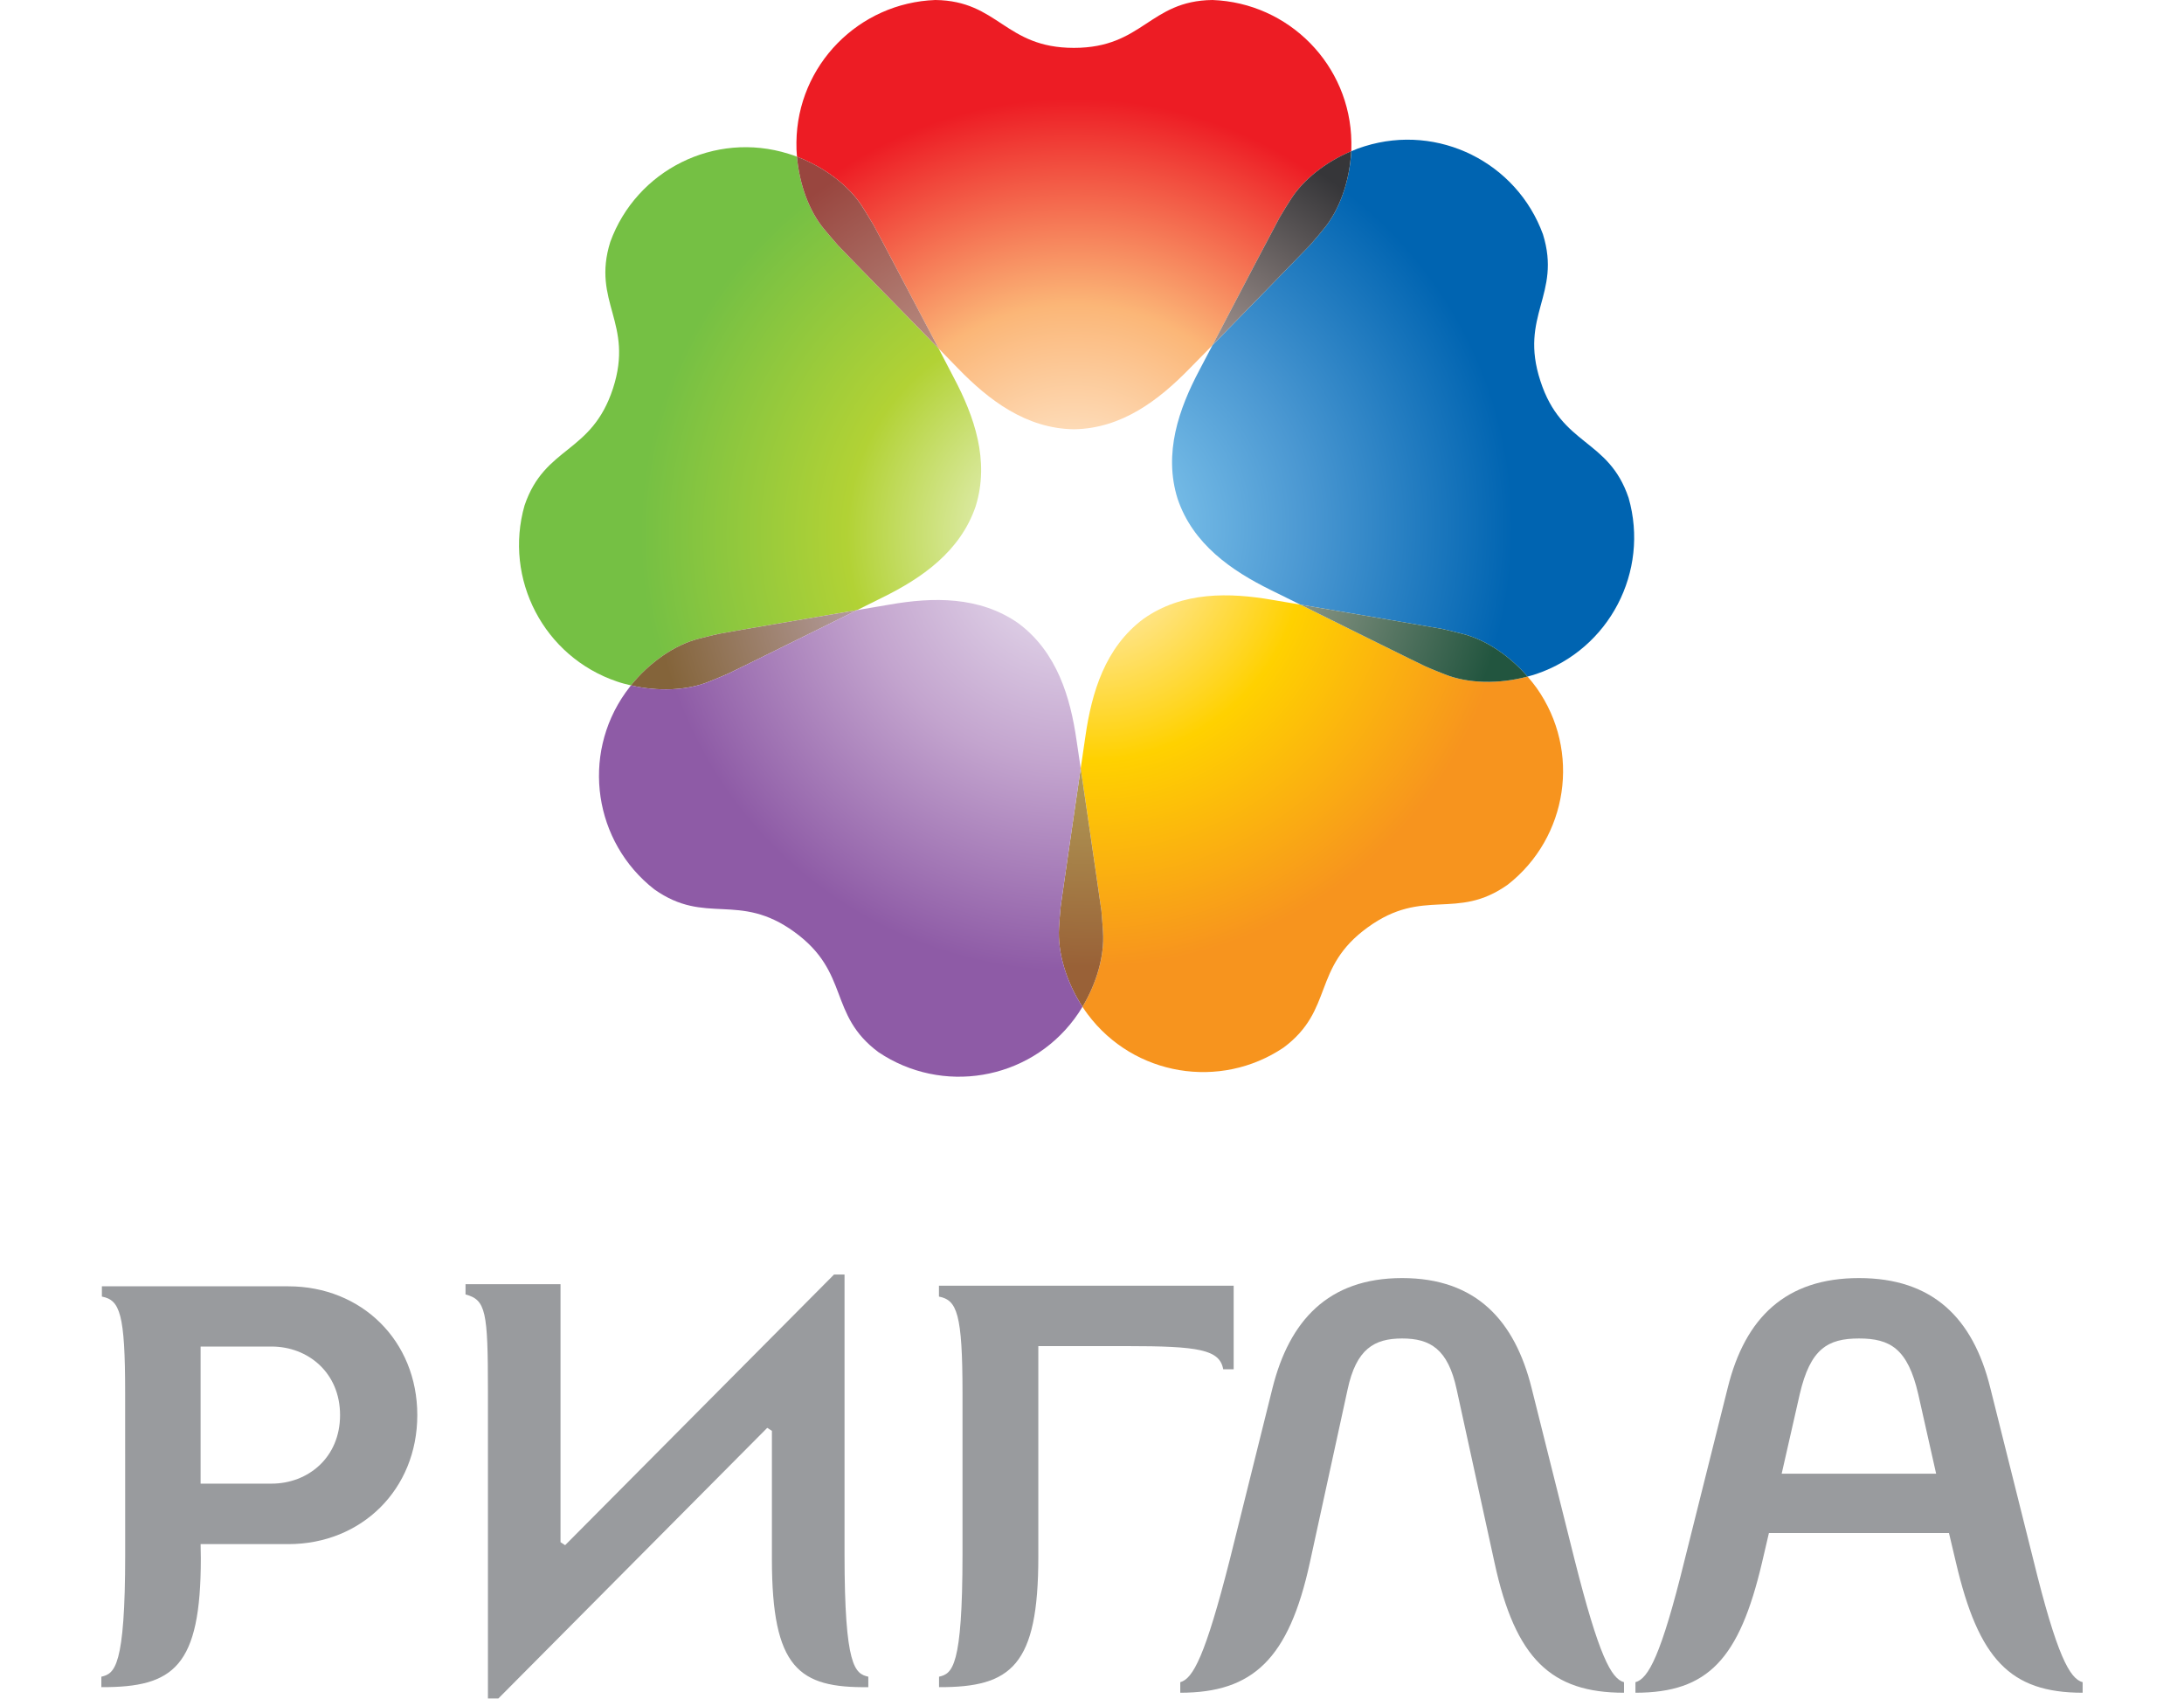
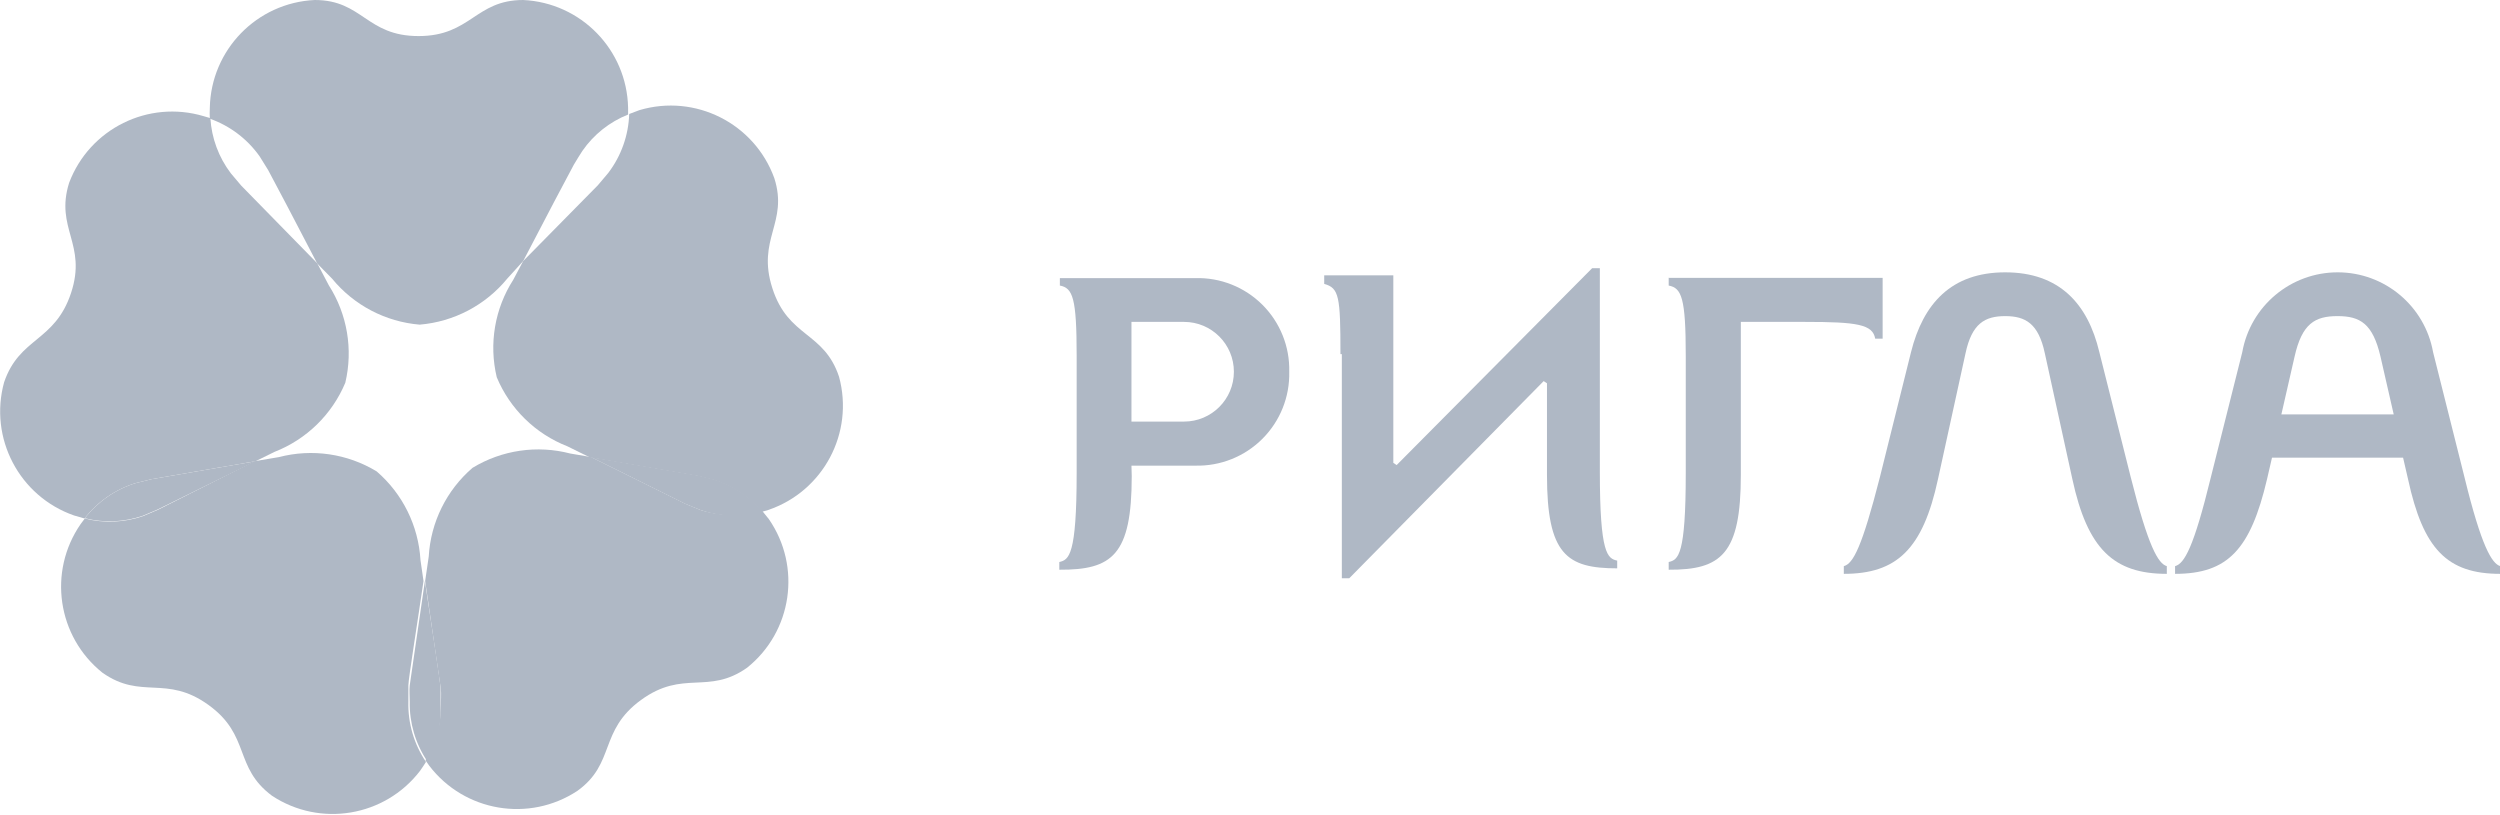
- <svg xmlns="http://www.w3.org/2000/svg" version="1.1" id="Layer_1" x="0px" y="0px" width="510.24px" height="396.85px" viewBox="0 0 510.24 396.85" enable-background="new 0 0 510.24 396.85" xml:space="preserve">
-   <g>
-     <g>
-       <path fill="#999B9E" d="M349.159,365.105l-8.836-40.434c-2.028-9.52-6.229-11.939-12.747-11.939    c-6.498,0-10.72,2.42-12.746,11.939l-8.816,40.434c-4.903,22.516-13.306,30.398-30.273,30.398v-2.463    c2.979-0.807,5.835-6.105,11.567-28.617l9.995-40.166c3.931-15.602,12.934-25.639,30.273-25.639    c17.383,0,26.321,10.037,30.232,25.639l10.057,40.166c5.689,22.512,8.567,27.811,11.547,28.617v2.463    C362.444,395.504,354.022,387.621,349.159,365.105z" />
-       <path fill="#999B9E" d="M63.431,314.615H46.866v32.033h16.565c8.546,0,16.016-6.105,16.016-16.018    C79.447,320.74,71.977,314.615,63.431,314.615z M46.918,364.092c0,25.348-6.321,30.17-23.238,30.107v-2.441    c3.083-0.723,5.566-2.152,5.566-28.617l-0.01-37.662c0-18.582-1.221-21.727-5.432-22.535v-2.4h43.559    c17.102,0,30.129,12.707,30.129,30.088c0,17.361-13.027,30.148-30.129,30.148H46.866L46.918,364.092z" />
-       <path fill="#999B9E" d="M456.969,365.105l-1.635-6.91h-42.069l-1.613,6.91c-5.298,22.516-12.602,30.398-29.57,30.398v-2.463    c2.979-0.807,5.98-6.105,11.506-28.617l10.056-40.166c4.057-16.432,13.597-25.639,30.669-25.639    c17.091,0,26.61,9.207,30.666,25.639l10.056,40.166c5.526,22.512,8.526,27.811,11.527,28.617v2.463    C469.592,395.504,462.245,387.621,456.969,365.105z M448.154,325.748c-2.442-10.596-6.519-13.016-13.843-13.016    c-7.327,0-11.382,2.42-13.844,13.016l-4.222,18.582h36.088L448.154,325.748z" />
-       <path fill="#999B9E" d="M113.994,324.982c0-18.582-0.476-21.273-5.235-22.535v-2.4h22.193v60.277l1.077,0.703l62.823-63.236h2.453    v65.35c0,26.465,2.473,27.895,5.556,28.617v2.441c-16.234,0.207-22.524-4.408-22.524-29.963c0-6.891,0-29.922,0-29.922    l-1.087-0.703l-62.823,63.238h-2.432V324.982z" />
-       <path fill="#999B9E" d="M219.363,300.398h68.854v19.535h-2.441c-0.828-4.615-5.71-5.422-22.535-5.422H242.58v49.227    c0,25.391-6.259,30.523-23.196,30.461v-2.441c3.083-0.723,5.483-2.152,5.483-28.617v-37.662c0-18.582-1.303-21.727-5.503-22.535    V300.398z" />
+ <svg xmlns="http://www.w3.org/2000/svg" viewBox="0 0 90.79 29.57">
+   <defs>
+     <style>.cls-1{fill:#afb8c5;}</style>
+   </defs>
+   <g id="Layer_2" data-name="Layer 2">
+     <g id="Layer_1-2" data-name="Layer 1">
+       <path class="cls-1" d="M75.26,17.4l-1-4.57c-.23-1.08-.7-1.35-1.44-1.35s-1.21.27-1.44,1.35l-1,4.57c-.55,2.55-1.5,3.44-3.42,3.44v-.28c.34-.09.66-.69,1.31-3.23l1.13-4.54c.44-1.76,1.46-2.9,3.42-2.9s3,1.13,3.42,2.9l1.14,4.54c.64,2.54,1,3.14,1.31,3.23v.28C76.76,20.84,75.81,19.94,75.26,17.4Z" />
+       <path class="cls-1" d="M43,11.69H41.09v3.62H43a1.81,1.81,0,0,0,0-3.62ZM41.1,17.29c0,2.87-.71,3.41-2.63,3.4v-.28c.35-.08.63-.24.63-3.23V12.92c0-2.1-.14-2.46-.61-2.55V10.1h4.92a3.32,3.32,0,0,1,3.41,3.4,3.33,3.33,0,0,1-3.41,3.41H41.09Z" />
+       <path class="cls-1" d="M87.45,17.4l-.18-.78H82.51l-.18.78c-.6,2.55-1.42,3.44-3.34,3.44v-.28c.34-.09.68-.69,1.3-3.23l1.14-4.54a3.52,3.52,0,0,1,6.93,0l1.14,4.54c.62,2.54,1,3.14,1.3,3.23v.28C88.87,20.84,88,19.94,87.45,17.4Zm-1-4.45c-.28-1.2-.74-1.47-1.56-1.47s-1.29.27-1.56,1.47l-.48,2.1h4.08Z" />
+       <path class="cls-1" d="M48.68,12.86c0-2.1-.05-2.4-.59-2.55V10H50.6v6.81l.12.08,7.1-7.15h.28v7.39c0,3,.28,3.15.63,3.23v.28c-1.83,0-2.55-.5-2.55-3.39V13.92l-.12-.08L49,21h-.27V12.86Z" />
+       <path class="cls-1" d="M60.59,10.09h7.78v2.21H68.1c-.09-.52-.65-.61-2.55-.61H63.22v5.56c0,2.87-.71,3.45-2.62,3.44v-.28c.35-.08.62-.24.62-3.23V12.92c0-2.1-.15-2.46-.62-2.55v-.29Z" />
+       <path class="cls-1" d="M9.43,5.68l.31.5c.07.12,1.17,2.21,1.78,3.39l.54.55a4.61,4.61,0,0,0,3.18,1.67,4.61,4.61,0,0,0,3.18-1.67L19,9.48c.6-1.16,1.77-3.38,1.84-3.5s.25-.41.31-.5a3.66,3.66,0,0,1,1.66-1.32c0-.08,0-.17,0-.25A4,4,0,0,0,19,0c-1.74,0-1.9,1.31-3.8,1.31S13.17,0,11.43,0A4,4,0,0,0,7.62,3.91a3.61,3.61,0,0,0,0,.4A3.75,3.75,0,0,1,9.43,5.68Z" />
+       <path class="cls-1" d="M4.94,17.54l.57-.14,3.77-.65.69-.34a4.6,4.6,0,0,0,2.57-2.51,4.6,4.6,0,0,0-.6-3.54l-.42-.8L8.76,6.74l-.38-.45a3.68,3.68,0,0,1-.74-2L7.4,4.22A4,4,0,0,0,2.51,6.64c-.52,1.66.66,2.22.07,4S.71,12.24.15,13.88a4,4,0,0,0,2.54,4.84l.38.11A3.74,3.74,0,0,1,4.94,17.54Z" />
+       <path class="cls-1" d="M25.44,18.52l-.54-.22-3.43-1.7-.76-.13a4.6,4.6,0,0,0-3.55.52,4.6,4.6,0,0,0-1.59,3.22l-.13.89c.19,1.29.55,3.77.57,3.92s0,.48,0,.59a3.69,3.69,0,0,1-.56,2l.14.2a4,4,0,0,0,5.38.91c1.39-1,.77-2.18,2.31-3.3s2.43-.17,3.85-1.17a4,4,0,0,0,.79-5.4l-.25-.31A3.74,3.74,0,0,1,25.44,18.52Z" />
+       <path class="cls-1" d="M30.47,13.68c-.55-1.65-1.84-1.41-2.42-3.21s.59-2.37.07-4A4,4,0,0,0,23.22,4l-.37.14a3.73,3.73,0,0,1-.76,2.14l-.38.45L19,9.48l-.36.68a4.58,4.58,0,0,0-.6,3.54,4.59,4.59,0,0,0,2.57,2.51l.81.4,3.9.67.57.14a3.67,3.67,0,0,1,1.77,1.17l.24-.07A4,4,0,0,0,30.47,13.68Z" />
+       <path class="cls-1" d="M5.19,18.73l.54-.23,3.55-1.75-3.77.65-.57.14a3.74,3.74,0,0,0-1.86,1.28A3.69,3.69,0,0,0,5.19,18.73Z" />
+       <path class="cls-1" d="M16,25.61c0-.11,0-.36,0-.59s-.38-2.63-.57-3.92c-.19,1.32-.53,3.65-.55,3.79s0,.48,0,.59a3.75,3.75,0,0,0,.64,2.17A3.7,3.7,0,0,0,16,25.61Z" />
+       <path class="cls-1" d="M25.93,17.41l-.57-.14-3.9-.67,3.43,1.7.54.22a3.74,3.74,0,0,0,2.26.06A3.67,3.67,0,0,0,25.93,17.41Z" />
+       <path class="cls-1" d="M14.83,25.48c0-.11,0-.36,0-.59s.36-2.47.55-3.79c-.07-.46-.11-.76-.11-.76a4.61,4.61,0,0,0-1.59-3.22,4.6,4.6,0,0,0-3.55-.52l-.89.15L5.74,18.51l-.54.23a3.69,3.69,0,0,1-2.12.09l-.15.2a4,4,0,0,0,.79,5.4c1.42,1,2.31.06,3.85,1.17s.91,2.26,2.31,3.3A4,4,0,0,0,15.25,28c.08-.11.15-.22.22-.33A3.74,3.74,0,0,1,14.83,25.48Z" />
    </g>
-     <path fill="none" d="M250.888,100.298c-11.184-0.155-19.906-6.839-27.035-14.185c0,0-1.842-1.883-4.573-4.697   c2.07,4.004,3.539,6.798,3.539,6.798c4.79,9.032,8.443,19.42,5.122,30.087c-3.591,10.584-12.644,16.823-21.82,21.324   c0,0-2.381,1.179-5.888,2.927c4.46-0.775,7.543-1.283,7.543-1.283c10.088-1.769,21.076-2.038,30.212,4.408   c8.95,6.704,12.085,17.216,13.533,27.366c0,0,0.403,2.607,0.962,6.488c0.641-4.46,1.106-7.564,1.106-7.564   c1.459-10.14,4.583-20.692,13.544-27.366c9.125-6.456,20.134-6.177,30.191-4.429c0,0,2.606,0.435,6.476,1.097   c-4.034-1.996-6.849-3.383-6.849-3.383c-9.209-4.522-18.272-10.76-21.832-21.345c-3.352-10.677,0.311-21.054,5.111-30.098   c0,0,1.221-2.328,3.042-5.794c-3.146,3.217-5.359,5.463-5.359,5.463C270.754,93.459,262.072,100.143,250.888,100.298z" />
-     <radialGradient id="SVGID_1_" cx="250.894" cy="121.622" r="98.61" gradientUnits="userSpaceOnUse">
-       <stop offset="0" style="stop-color:#FFF5E4" />
-       <stop offset="0.511" style="stop-color:#FBB677" />
-       <stop offset="1" style="stop-color:#ED1C24" />
-     </radialGradient>
-     <path fill="url(#SVGID_1_)" d="M201.505,48.338c0.476,0.797,1.604,2.566,2.596,4.273c0.59,1.003,9.912,18.768,15.179,28.804   c2.731,2.814,4.573,4.697,4.573,4.697c7.129,7.346,15.851,14.03,27.035,14.185c11.184-0.155,19.866-6.839,27.025-14.185   c0,0,2.214-2.246,5.359-5.463c5.111-9.829,15.086-28.753,15.665-29.808c0.993-1.697,2.109-3.477,2.627-4.263   c2.897-4.604,8.133-8.722,14.135-11.247c0-0.704,0.04-1.407,0.021-2.1C315.49,15.178,301.11,0.651,283.253,0   c-14.776,0.186-16.204,11.185-32.365,11.185c-16.161,0-17.579-10.999-32.364-11.185c-17.848,0.651-32.25,15.178-32.457,33.233   c-0.021,1.117,0.021,2.255,0.124,3.373C192.637,39.068,198.4,43.434,201.505,48.338z" />
-     <radialGradient id="SVGID_2_" cx="-12.907" cy="-71.535" r="98.609" gradientTransform="matrix(0.309 -0.9511 0.9511 0.309 320.2451 134.7119)" gradientUnits="userSpaceOnUse">
-       <stop offset="0" style="stop-color:#F6F9E8" />
-       <stop offset="0.511" style="stop-color:#B2D235" />
-       <stop offset="1" style="stop-color:#75C044" />
-     </radialGradient>
-     <path fill="url(#SVGID_2_)" d="M163.264,149.226c0.91-0.217,2.949-0.765,4.883-1.169c1.148-0.248,20.91-3.61,32.084-5.505   c3.507-1.748,5.888-2.927,5.888-2.927c9.176-4.501,18.229-10.74,21.82-21.324c3.321-10.667-0.332-21.056-5.122-30.087   c0,0-1.469-2.794-3.539-6.798c-7.771-7.915-22.69-23.197-23.507-24.097c-1.303-1.469-2.639-3.093-3.26-3.817   c-3.476-4.169-5.763-10.451-6.321-16.896c-0.662-0.238-1.314-0.486-1.997-0.683c-17.227-5.369-35.499,3.818-41.614,20.6   c-4.408,14.112,5.619,18.873,0.631,34.237c-5.008,15.364-15.902,13.326-20.662,27.335c-4.893,17.165,4.49,35.344,21.593,41.138   c1.056,0.372,2.163,0.651,3.259,0.899C151.717,154.783,157.646,150.654,163.264,149.226z" />
-     <radialGradient id="SVGID_3_" cx="416.263" cy="-379.856" r="98.617" gradientTransform="matrix(-0.809 0.5878 -0.5878 -0.809 368.0742 -424.6304)" gradientUnits="userSpaceOnUse">
-       <stop offset="0" style="stop-color:#FFF1E2" />
-       <stop offset="0.511" style="stop-color:#FFD100" />
-       <stop offset="1" style="stop-color:#F7941E" />
-     </radialGradient>
-     <path fill="url(#SVGID_3_)" d="M337.633,157.586c-0.868-0.342-2.834-1.097-4.614-1.894c-1.076-0.476-19.059-9.374-29.219-14.423   c-3.869-0.662-6.476-1.097-6.476-1.097c-10.058-1.749-21.066-2.027-30.191,4.429c-8.961,6.674-12.085,17.227-13.544,27.366   c0,0-0.465,3.104-1.106,7.564c1.614,10.967,4.707,32.105,4.842,33.304c0.195,1.967,0.299,4.066,0.372,4.998   c0.362,5.432-1.47,11.848-4.801,17.402c0.383,0.58,0.776,1.158,1.21,1.738c10.791,14.443,30.968,17.754,45.784,7.781   c11.857-8.836,6.538-18.584,19.637-28.07c13.079-9.51,20.693-1.438,32.736-9.994c14.051-10.999,17.155-31.206,6.745-45.939   c-0.682-0.931-1.385-1.821-2.13-2.679C350.235,159.873,343.013,159.728,337.633,157.586z" />
-     <radialGradient id="SVGID_4_" cx="515.809" cy="-69.666" r="98.61" gradientTransform="matrix(0.309 0.9511 -0.9511 0.309 29.1973 -345.9375)" gradientUnits="userSpaceOnUse">
-       <stop offset="0" style="stop-color:#8FD1F3" />
-       <stop offset="0.511" style="stop-color:#4B98D2" />
-       <stop offset="1" style="stop-color:#0064B1" />
-     </radialGradient>
-     <path fill="url(#SVGID_4_)" d="M380.487,116.335c-4.718-13.999-15.644-11.96-20.609-27.325c-5.028-15.365,4.987-20.124,0.6-34.257   c-6.124-16.771-24.397-25.959-41.655-20.58c-1.075,0.321-2.13,0.714-3.123,1.159c-0.353,6.891-2.732,13.708-6.457,18.168   c-0.579,0.724-1.924,2.349-3.229,3.817c-0.807,0.88-14.815,15.22-22.741,23.332c-1.821,3.466-3.042,5.794-3.042,5.794   c-4.801,9.043-8.463,19.42-5.111,30.098c3.56,10.585,12.623,16.823,21.832,21.345c0,0,2.814,1.387,6.849,3.383   c10.905,1.863,31.992,5.443,33.192,5.691c1.903,0.414,3.931,0.952,4.841,1.18c5.278,1.345,10.823,5.049,15.045,9.933   c0.662-0.186,1.407-0.373,2.048-0.6C376.019,151.678,385.392,133.5,380.487,116.335z" />
-     <radialGradient id="SVGID_5_" cx="-12.892" cy="-71.514" r="98.607" gradientTransform="matrix(0.309 -0.9511 0.9511 0.309 320.2451 134.7119)" gradientUnits="userSpaceOnUse">
-       <stop offset="0" style="stop-color:#F5EDE1" />
-       <stop offset="0.511" style="stop-color:#B89085" />
-       <stop offset="1" style="stop-color:#99463F" />
-     </radialGradient>
-     <path fill="url(#SVGID_5_)" d="M195.773,57.318c0.816,0.9,15.736,16.182,23.507,24.097c-5.276-10.036-14.588-27.801-15.179-28.804   c-0.993-1.707-2.131-3.477-2.607-4.273c-3.094-4.904-8.857-9.27-15.302-11.733c0.559,6.445,2.845,12.727,6.321,16.896   C193.124,54.225,194.47,55.85,195.773,57.318z" />
-     <radialGradient id="SVGID_6_" cx="90.08" cy="-381.701" r="98.63" gradientTransform="matrix(-0.809 -0.5878 0.5878 -0.809 547.7563 -127.3789)" gradientUnits="userSpaceOnUse">
-       <stop offset="0" style="stop-color:#F4EEEB" />
-       <stop offset="0.511" style="stop-color:#B69EA1" />
-       <stop offset="1" style="stop-color:#84643A" />
-     </radialGradient>
-     <path fill="url(#SVGID_6_)" d="M165.426,159.345c0.869-0.352,2.814-1.118,4.615-1.915c1.117-0.486,20.258-9.984,30.19-14.878   c-11.174,1.895-30.966,5.257-32.094,5.505c-1.924,0.404-3.963,0.952-4.873,1.169c-5.618,1.428-11.547,5.557-15.861,10.905   C153.693,161.601,160.356,161.352,165.426,159.345z" />
-     <radialGradient id="SVGID_7_" cx="416.244" cy="-379.853" r="98.644" gradientTransform="matrix(-0.809 0.5878 -0.5878 -0.809 368.0742 -424.6304)" gradientUnits="userSpaceOnUse">
-       <stop offset="0" style="stop-color:#F0EBE1" />
-       <stop offset="0.511" style="stop-color:#B29E58" />
-       <stop offset="1" style="stop-color:#996137" />
-     </radialGradient>
-     <path fill="url(#SVGID_7_)" d="M257.696,217.834c-0.073-0.932-0.187-3.031-0.372-4.998c-0.146-1.199-3.239-22.337-4.842-33.304   c-1.636,11.205-4.542,31.058-4.677,32.218c-0.208,1.975-0.342,4.066-0.394,4.998c-0.372,5.783,1.718,12.705,5.484,18.488   C256.227,229.682,258.047,223.266,257.696,217.834z" />
-     <radialGradient id="SVGID_8_" cx="515.829" cy="-69.637" r="98.638" gradientTransform="matrix(0.309 0.9511 -0.9511 0.309 29.1973 -345.9375)" gradientUnits="userSpaceOnUse">
-       <stop offset="0" style="stop-color:#E2DDDB" />
-       <stop offset="0.511" style="stop-color:#A29490" />
-       <stop offset="1" style="stop-color:#363639" />
-     </radialGradient>
-     <path fill="url(#SVGID_8_)" d="M301.564,46.579c-0.518,0.786-1.634,2.566-2.627,4.263c-0.579,1.055-10.554,19.979-15.665,29.808   c7.926-8.111,21.935-22.452,22.741-23.332c1.305-1.469,2.649-3.093,3.229-3.817c3.725-4.46,6.104-11.277,6.436-18.168   C309.697,37.857,304.462,41.975,301.564,46.579z" />
-     <radialGradient id="SVGID_9_" cx="515.803" cy="-69.664" r="98.607" gradientTransform="matrix(0.309 0.9511 -0.9511 0.309 29.1973 -345.9375)" gradientUnits="userSpaceOnUse">
-       <stop offset="0" style="stop-color:#B5CBB7" />
-       <stop offset="0.511" style="stop-color:#8C9686" />
-       <stop offset="1" style="stop-color:#22553F" />
-     </radialGradient>
-     <path fill="url(#SVGID_9_)" d="M341.833,148.14c-0.91-0.228-2.938-0.766-4.841-1.18c-1.2-0.248-22.287-3.828-33.192-5.691   c10.16,5.05,28.143,13.947,29.219,14.423c1.78,0.797,3.746,1.552,4.614,1.894c5.38,2.142,12.603,2.286,19.245,0.486   C352.656,153.189,347.111,149.485,341.833,148.14z" />
-     <radialGradient id="SVGID_10_" cx="90.09" cy="-381.668" r="98.607" gradientTransform="matrix(-0.809 -0.5878 0.5878 -0.809 547.7563 -127.3789)" gradientUnits="userSpaceOnUse">
-       <stop offset="0" style="stop-color:#EDE7F3" />
-       <stop offset="0.511" style="stop-color:#C3A4CE" />
-       <stop offset="1" style="stop-color:#8E5BA6" />
-     </radialGradient>
-     <path fill="url(#SVGID_10_)" d="M247.422,216.748c0.051-0.932,0.175-3.023,0.383-4.998c0.134-1.16,3.041-21.013,4.677-32.218   c-0.559-3.881-0.962-6.488-0.962-6.488c-1.448-10.15-4.583-20.662-13.533-27.366c-9.136-6.446-20.124-6.177-30.212-4.408   c0,0-3.083,0.507-7.543,1.283c-9.932,4.894-29.073,14.393-30.19,14.878c-1.8,0.797-3.746,1.563-4.615,1.915   c-5.07,2.007-11.723,2.255-18.023,0.786c-0.435,0.559-0.858,1.128-1.283,1.718c-10.419,14.713-7.336,34.94,6.736,45.938   c12.063,8.547,19.688,0.486,32.756,9.975c13.068,9.508,7.771,19.254,19.617,28.07c14.807,9.973,35.002,6.682,45.783-7.781   c0.683-0.91,1.293-1.842,1.883-2.814C249.129,229.453,247.04,222.531,247.422,216.748z" />
  </g>
</svg>
